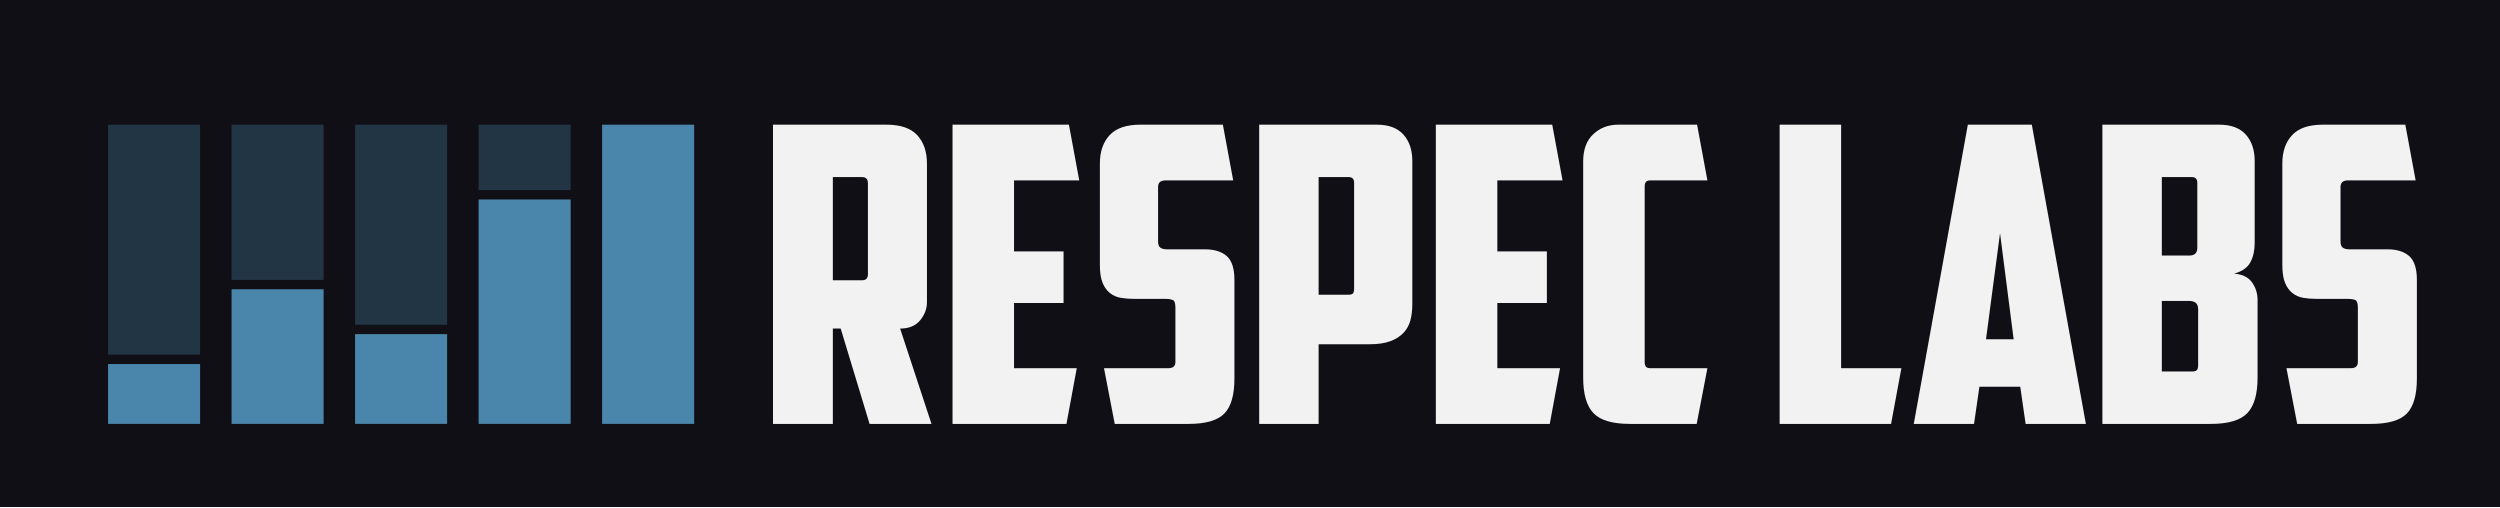
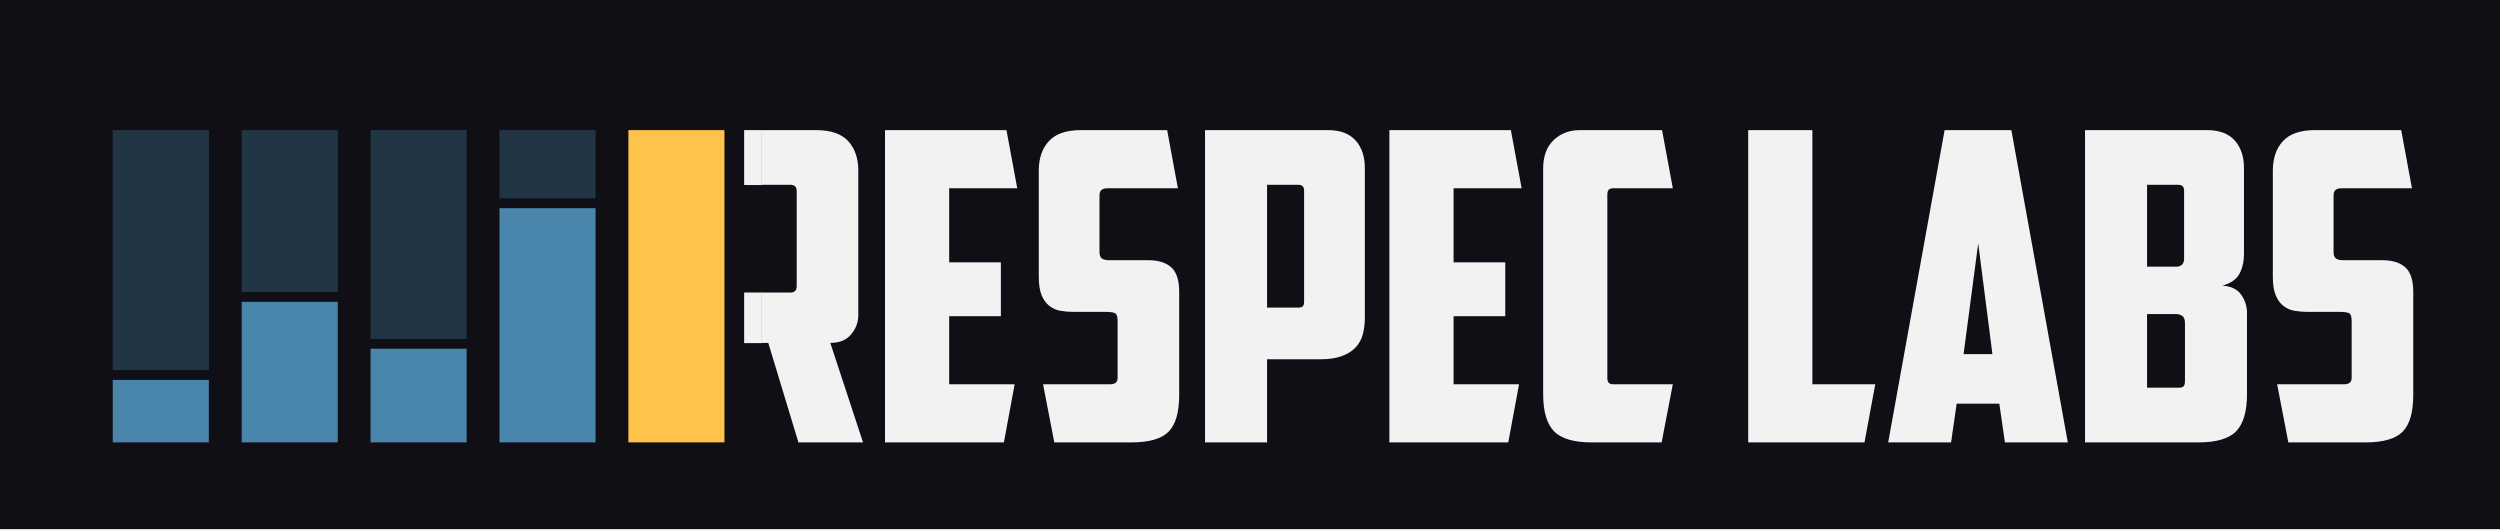
- <svg xmlns="http://www.w3.org/2000/svg" version="1.1" width="3213.693" height="651.765" viewBox="0 0 3213.693 651.765">
-   <rect fill="#100f16" width="3213.693" height="651.765" />
+ <svg xmlns="http://www.w3.org/2000/svg" version="1.1" width="3079.31" height="651.765" viewBox="0 0 3079.31 651.765">
+   <rect fill="#100f16" width="3079.31" height="651.765" />
  <g transform="scale(10.68467) translate(10, 10)">
    <defs id="SvgjsDefs1770" />
    <g id="SvgjsG1771" featureKey="nameLeftFeature-0" transform="matrix(1,0,0,1,5,23)" fill="#f2f2f2">
      <path d="" />
    </g>
    <g id="SvgjsG1772" featureKey="inlineSymbolFeature-0" transform="matrix(0.7051357,0,0,0.7051357,3,-12.25749)" fill="#4a86ab">
      <rect x="0" y="24.474" width="15.705" height="39.241" fill-opacity="0.32" />
      <rect x="0" y="65.315" width="15.705" height="10.210" />
      <rect x="21.075" y="24.474" width="15.705" height="26.478" fill-opacity="0.32" />
      <rect x="21.075" y="52.552" width="15.705" height="22.973" />
      <rect x="42.147" y="24.474" width="15.705" height="34.136" fill-opacity="0.32" />
      <rect x="42.147" y="60.210" width="15.705" height="15.315" />
      <rect x="63.223" y="24.474" width="15.705" height="11.163" fill-opacity="0.32" />
      <rect x="63.223" y="37.237" width="15.705" height="38.288" />
-       <rect x="84.295" y="24.474" width="15.705" height="51.051" />
+       <rect x="84.295" y="24.474" width="15.705" height="51.051" fill="#FFC24B" />
    </g>
-     <g id="SvgjsG1773" featureKey="nameRightFeature-0" transform="matrix(2.482755,0,0,2.482755,81.51035,-8.655099)" fill="#f2f2f2">
-       <path d="M3.5 8.04 l0 5 l1.42 0 c0.187 0 0.28 -0.1 0.28 -0.3 l0 -4.4 c0 -0.2 -0.093 -0.3 -0.28 -0.3 l-1.42 0 z M8.06 14.1 c0 0.32 -0.11 0.613 -0.33 0.88 s-0.543 0.4 -0.97 0.4 l1.52 4.62 l-3 0 l-1.4 -4.62 l-0.38 0 l0 4.62 l-2.9 0 l0 -14.5 l5.5 0 c0.68 0 1.177 0.17 1.49 0.51 s0.47 0.797 0.47 1.37 l0 6.72 z M9.3 5.5 l5.64 0 l0.5 2.7 l-3.16 0 l0 3.44 l2.4 0 l0 2.5 l-2.4 0 l0 3.16 l3.04 0 l-0.5 2.7 l-5.52 0 l0 -14.5 z M17.16 20 l-0.52 -2.7 l3.12 0 c0.227 0 0.34 -0.1 0.34 -0.3 l0 -2.64 c0 -0.2 -0.04 -0.32 -0.12 -0.36 s-0.22 -0.06 -0.42 -0.06 l-1.5 0 c-0.213 0 -0.417 -0.017 -0.61 -0.05 s-0.367 -0.11 -0.52 -0.23 s-0.273 -0.287 -0.36 -0.5 s-0.13 -0.5 -0.13 -0.86 l0 -4.92 c0 -0.573 0.157 -1.03 0.47 -1.37 s0.81 -0.51 1.49 -0.51 l4 0 l0.5 2.7 l-3.28 0 c-0.24 0 -0.36 0.107 -0.36 0.32 l0 2.64 c0 0.147 0.037 0.247 0.11 0.3 s0.183 0.08 0.33 0.08 l1.82 0 c0.467 0 0.823 0.11 1.07 0.33 s0.37 0.603 0.37 1.15 l0 4.78 c0 0.8 -0.163 1.367 -0.49 1.7 s-0.903 0.5 -1.73 0.5 l-3.58 0 z M27.04 8.04 l0 5.7 l1.44 0 c0.12 0 0.197 -0.023 0.23 -0.07 s0.05 -0.123 0.05 -0.23 l0 -5.12 c0 -0.187 -0.087 -0.28 -0.26 -0.28 l-1.46 0 z M29.86 5.5 c0.573 0 1.003 0.16 1.29 0.48 s0.43 0.747 0.43 1.28 l0 6.94 c0 0.28 -0.03 0.537 -0.09 0.77 s-0.17 0.437 -0.33 0.61 s-0.373 0.31 -0.64 0.41 s-0.6 0.15 -1 0.15 l-2.48 0 l0 3.86 l-2.88 0 l0 -14.5 l5.7 0 z M32.72 5.5 l5.64 0 l0.5 2.7 l-3.16 0 l0 3.44 l2.4 0 l0 2.5 l-2.4 0 l0 3.16 l3.04 0 l-0.5 2.7 l-5.52 0 l0 -14.5 z M42.12 20 c-0.84 0 -1.427 -0.173 -1.76 -0.52 s-0.5 -0.92 -0.5 -1.72 l0 -10.48 c0 -0.573 0.163 -1.013 0.49 -1.32 s0.73 -0.46 1.21 -0.46 l3.82 0 l0.5 2.7 l-2.78 0 c-0.173 0 -0.26 0.093 -0.26 0.28 l0 8.54 c0 0.187 0.087 0.28 0.26 0.28 l2.78 0 l-0.52 2.7 l-3.24 0 z M49.38 5.5 l2.98 0 l0 11.8 l2.92 0 l-0.5 2.7 l-5.4 0 l0 -14.5 z M59.06 18.2 l-0.26 1.8 l-2.92 0 l2.62 -14.5 l3.1 0 l2.62 14.5 l-2.92 0 l-0.26 -1.8 l-1.98 0 z M59.38 15.9 l1.34 0 l-0.66 -5.14 z M67.9 8.04 l0 3.8 l1.36 0 c0.107 0 0.193 -0.03 0.26 -0.09 s0.1 -0.157 0.1 -0.29 l0 -3.14 c0 -0.187 -0.087 -0.28 -0.26 -0.28 l-1.46 0 z M69.66 14.46 c0 -0.16 -0.04 -0.27 -0.12 -0.33 s-0.187 -0.09 -0.32 -0.09 l-1.32 0 l0 3.42 l1.46 0 c0.12 0 0.2 -0.023 0.24 -0.07 s0.06 -0.123 0.06 -0.23 l0 -2.7 z M72.4 11.24 c0 0.36 -0.07 0.67 -0.21 0.93 s-0.403 0.443 -0.79 0.55 c0.4 0.027 0.69 0.167 0.87 0.42 s0.27 0.54 0.27 0.86 l0 3.76 c0 0.8 -0.167 1.373 -0.5 1.72 s-0.92 0.52 -1.76 0.52 l-5.26 0 l0 -14.5 l5.66 0 c0.573 0 1.003 0.16 1.29 0.48 s0.43 0.747 0.43 1.28 l0 3.98 z M74.46 20 l-0.52 -2.7 l3.12 0 c0.227 0 0.34 -0.1 0.34 -0.3 l0 -2.64 c0 -0.2 -0.04 -0.32 -0.12 -0.36 s-0.22 -0.06 -0.42 -0.06 l-1.5 0 c-0.213 0 -0.417 -0.017 -0.61 -0.05 s-0.367 -0.11 -0.52 -0.23 s-0.273 -0.287 -0.36 -0.5 s-0.13 -0.5 -0.13 -0.86 l0 -4.92 c0 -0.573 0.157 -1.03 0.47 -1.37 s0.81 -0.51 1.49 -0.51 l4 0 l0.5 2.7 l-3.28 0 c-0.24 0 -0.36 0.107 -0.36 0.32 l0 2.64 c0 0.147 0.037 0.247 0.11 0.3 s0.183 0.08 0.33 0.08 l1.82 0 c0.467 0 0.823 0.11 1.07 0.33 s0.37 0.603 0.37 1.15 l0 4.78 c0 0.8 -0.163 1.367 -0.49 1.7 s-0.903 0.5 -1.73 0.5 l-3.58 0 z" />
+     <clipPath id="rlNoStem" clipPathUnits="userSpaceOnUse">
+       <rect x="3.56" y="-50" width="1000" height="200" />
+     </clipPath>
+     <g id="SvgjsG1773" featureKey="nameRightFeature-0" transform="matrix(2.482755,0,0,2.482755,68.9331,-8.655099)" fill="#f2f2f2">
+       <rect x="2.760" y="5.5" width="0.820" height="2.55" />
+       <rect x="2.760" y="13.04" width="0.820" height="2.35" />
+       <path clip-path="url(#rlNoStem)" d="M3.5 8.04 l0 5 l1.42 0 c0.187 0 0.28 -0.1 0.28 -0.3 l0 -4.4 c0 -0.2 -0.093 -0.3 -0.28 -0.3 l-1.42 0 z M8.06 14.1 c0 0.32 -0.11 0.613 -0.33 0.88 s-0.543 0.4 -0.97 0.4 l1.52 4.62 l-3 0 l-1.4 -4.62 l-0.38 0 l0 4.62 l-2.9 0 l0 -14.5 l5.5 0 c0.68 0 1.177 0.17 1.49 0.51 s0.47 0.797 0.47 1.37 l0 6.72 z M9.3 5.5 l5.64 0 l0.5 2.7 l-3.16 0 l0 3.44 l2.4 0 l0 2.5 l-2.4 0 l0 3.16 l3.04 0 l-0.5 2.7 l-5.52 0 l0 -14.5 z M17.16 20 l-0.52 -2.7 l3.12 0 c0.227 0 0.34 -0.1 0.34 -0.3 l0 -2.64 c0 -0.2 -0.04 -0.32 -0.12 -0.36 s-0.22 -0.06 -0.42 -0.06 l-1.5 0 c-0.213 0 -0.417 -0.017 -0.61 -0.05 s-0.367 -0.11 -0.52 -0.23 s-0.273 -0.287 -0.36 -0.5 s-0.13 -0.5 -0.13 -0.86 l0 -4.92 c0 -0.573 0.157 -1.03 0.47 -1.37 s0.81 -0.51 1.49 -0.51 l4 0 l0.5 2.7 l-3.28 0 c-0.24 0 -0.36 0.107 -0.36 0.32 l0 2.64 c0 0.147 0.037 0.247 0.11 0.3 s0.183 0.08 0.33 0.08 l1.82 0 c0.467 0 0.823 0.11 1.07 0.33 s0.37 0.603 0.37 1.15 l0 4.78 c0 0.8 -0.163 1.367 -0.49 1.7 s-0.903 0.5 -1.73 0.5 l-3.58 0 z M27.04 8.04 l0 5.7 l1.44 0 c0.12 0 0.197 -0.023 0.23 -0.07 s0.05 -0.123 0.05 -0.23 l0 -5.12 c0 -0.187 -0.087 -0.28 -0.26 -0.28 l-1.46 0 z M29.86 5.5 c0.573 0 1.003 0.16 1.29 0.48 s0.43 0.747 0.43 1.28 l0 6.94 c0 0.28 -0.03 0.537 -0.09 0.77 s-0.17 0.437 -0.33 0.61 s-0.373 0.31 -0.64 0.41 s-0.6 0.15 -1 0.15 l-2.48 0 l0 3.86 l-2.88 0 l0 -14.5 l5.7 0 z M32.72 5.5 l5.64 0 l0.5 2.7 l-3.16 0 l0 3.44 l2.4 0 l0 2.5 l-2.4 0 l0 3.16 l3.04 0 l-0.5 2.7 l-5.52 0 l0 -14.5 z M42.12 20 c-0.84 0 -1.427 -0.173 -1.76 -0.52 s-0.5 -0.92 -0.5 -1.72 l0 -10.48 c0 -0.573 0.163 -1.013 0.49 -1.32 s0.73 -0.46 1.21 -0.46 l3.82 0 l0.5 2.7 l-2.78 0 c-0.173 0 -0.26 0.093 -0.26 0.28 l0 8.54 c0 0.187 0.087 0.28 0.26 0.28 l2.78 0 l-0.52 2.7 l-3.24 0 z M49.38 5.5 l2.98 0 l0 11.8 l2.92 0 l-0.5 2.7 l-5.4 0 l0 -14.5 z M59.06 18.2 l-0.26 1.8 l-2.92 0 l2.62 -14.5 l3.1 0 l2.62 14.5 l-2.92 0 l-0.26 -1.8 l-1.98 0 z M59.38 15.9 l1.34 0 l-0.66 -5.14 z M67.9 8.04 l0 3.8 l1.36 0 c0.107 0 0.193 -0.03 0.26 -0.09 s0.1 -0.157 0.1 -0.29 l0 -3.14 c0 -0.187 -0.087 -0.28 -0.26 -0.28 l-1.46 0 z M69.66 14.46 c0 -0.16 -0.04 -0.27 -0.12 -0.33 s-0.187 -0.09 -0.32 -0.09 l-1.32 0 l0 3.42 l1.46 0 c0.12 0 0.2 -0.023 0.24 -0.07 s0.06 -0.123 0.06 -0.23 l0 -2.7 z M72.4 11.24 c0 0.36 -0.07 0.67 -0.21 0.93 s-0.403 0.443 -0.79 0.55 c0.4 0.027 0.69 0.167 0.87 0.42 s0.27 0.54 0.27 0.86 l0 3.76 c0 0.8 -0.167 1.373 -0.5 1.72 s-0.92 0.52 -1.76 0.52 l-5.26 0 l0 -14.5 l5.66 0 c0.573 0 1.003 0.16 1.29 0.48 s0.43 0.747 0.43 1.28 l0 3.98 z M74.46 20 l-0.52 -2.7 l3.12 0 c0.227 0 0.34 -0.1 0.34 -0.3 l0 -2.64 c0 -0.2 -0.04 -0.32 -0.12 -0.36 s-0.22 -0.06 -0.42 -0.06 l-1.5 0 c-0.213 0 -0.417 -0.017 -0.61 -0.05 s-0.367 -0.11 -0.52 -0.23 s-0.273 -0.287 -0.36 -0.5 s-0.13 -0.5 -0.13 -0.86 l0 -4.92 c0 -0.573 0.157 -1.03 0.47 -1.37 s0.81 -0.51 1.49 -0.51 l4 0 l0.5 2.7 l-3.28 0 c-0.24 0 -0.36 0.107 -0.36 0.32 l0 2.64 c0 0.147 0.037 0.247 0.11 0.3 s0.183 0.08 0.33 0.08 l1.82 0 c0.467 0 0.823 0.11 1.07 0.33 s0.37 0.603 0.37 1.15 l0 4.78 c0 0.8 -0.163 1.367 -0.49 1.7 s-0.903 0.5 -1.73 0.5 l-3.58 0 z" />
    </g>
  </g>
</svg>
